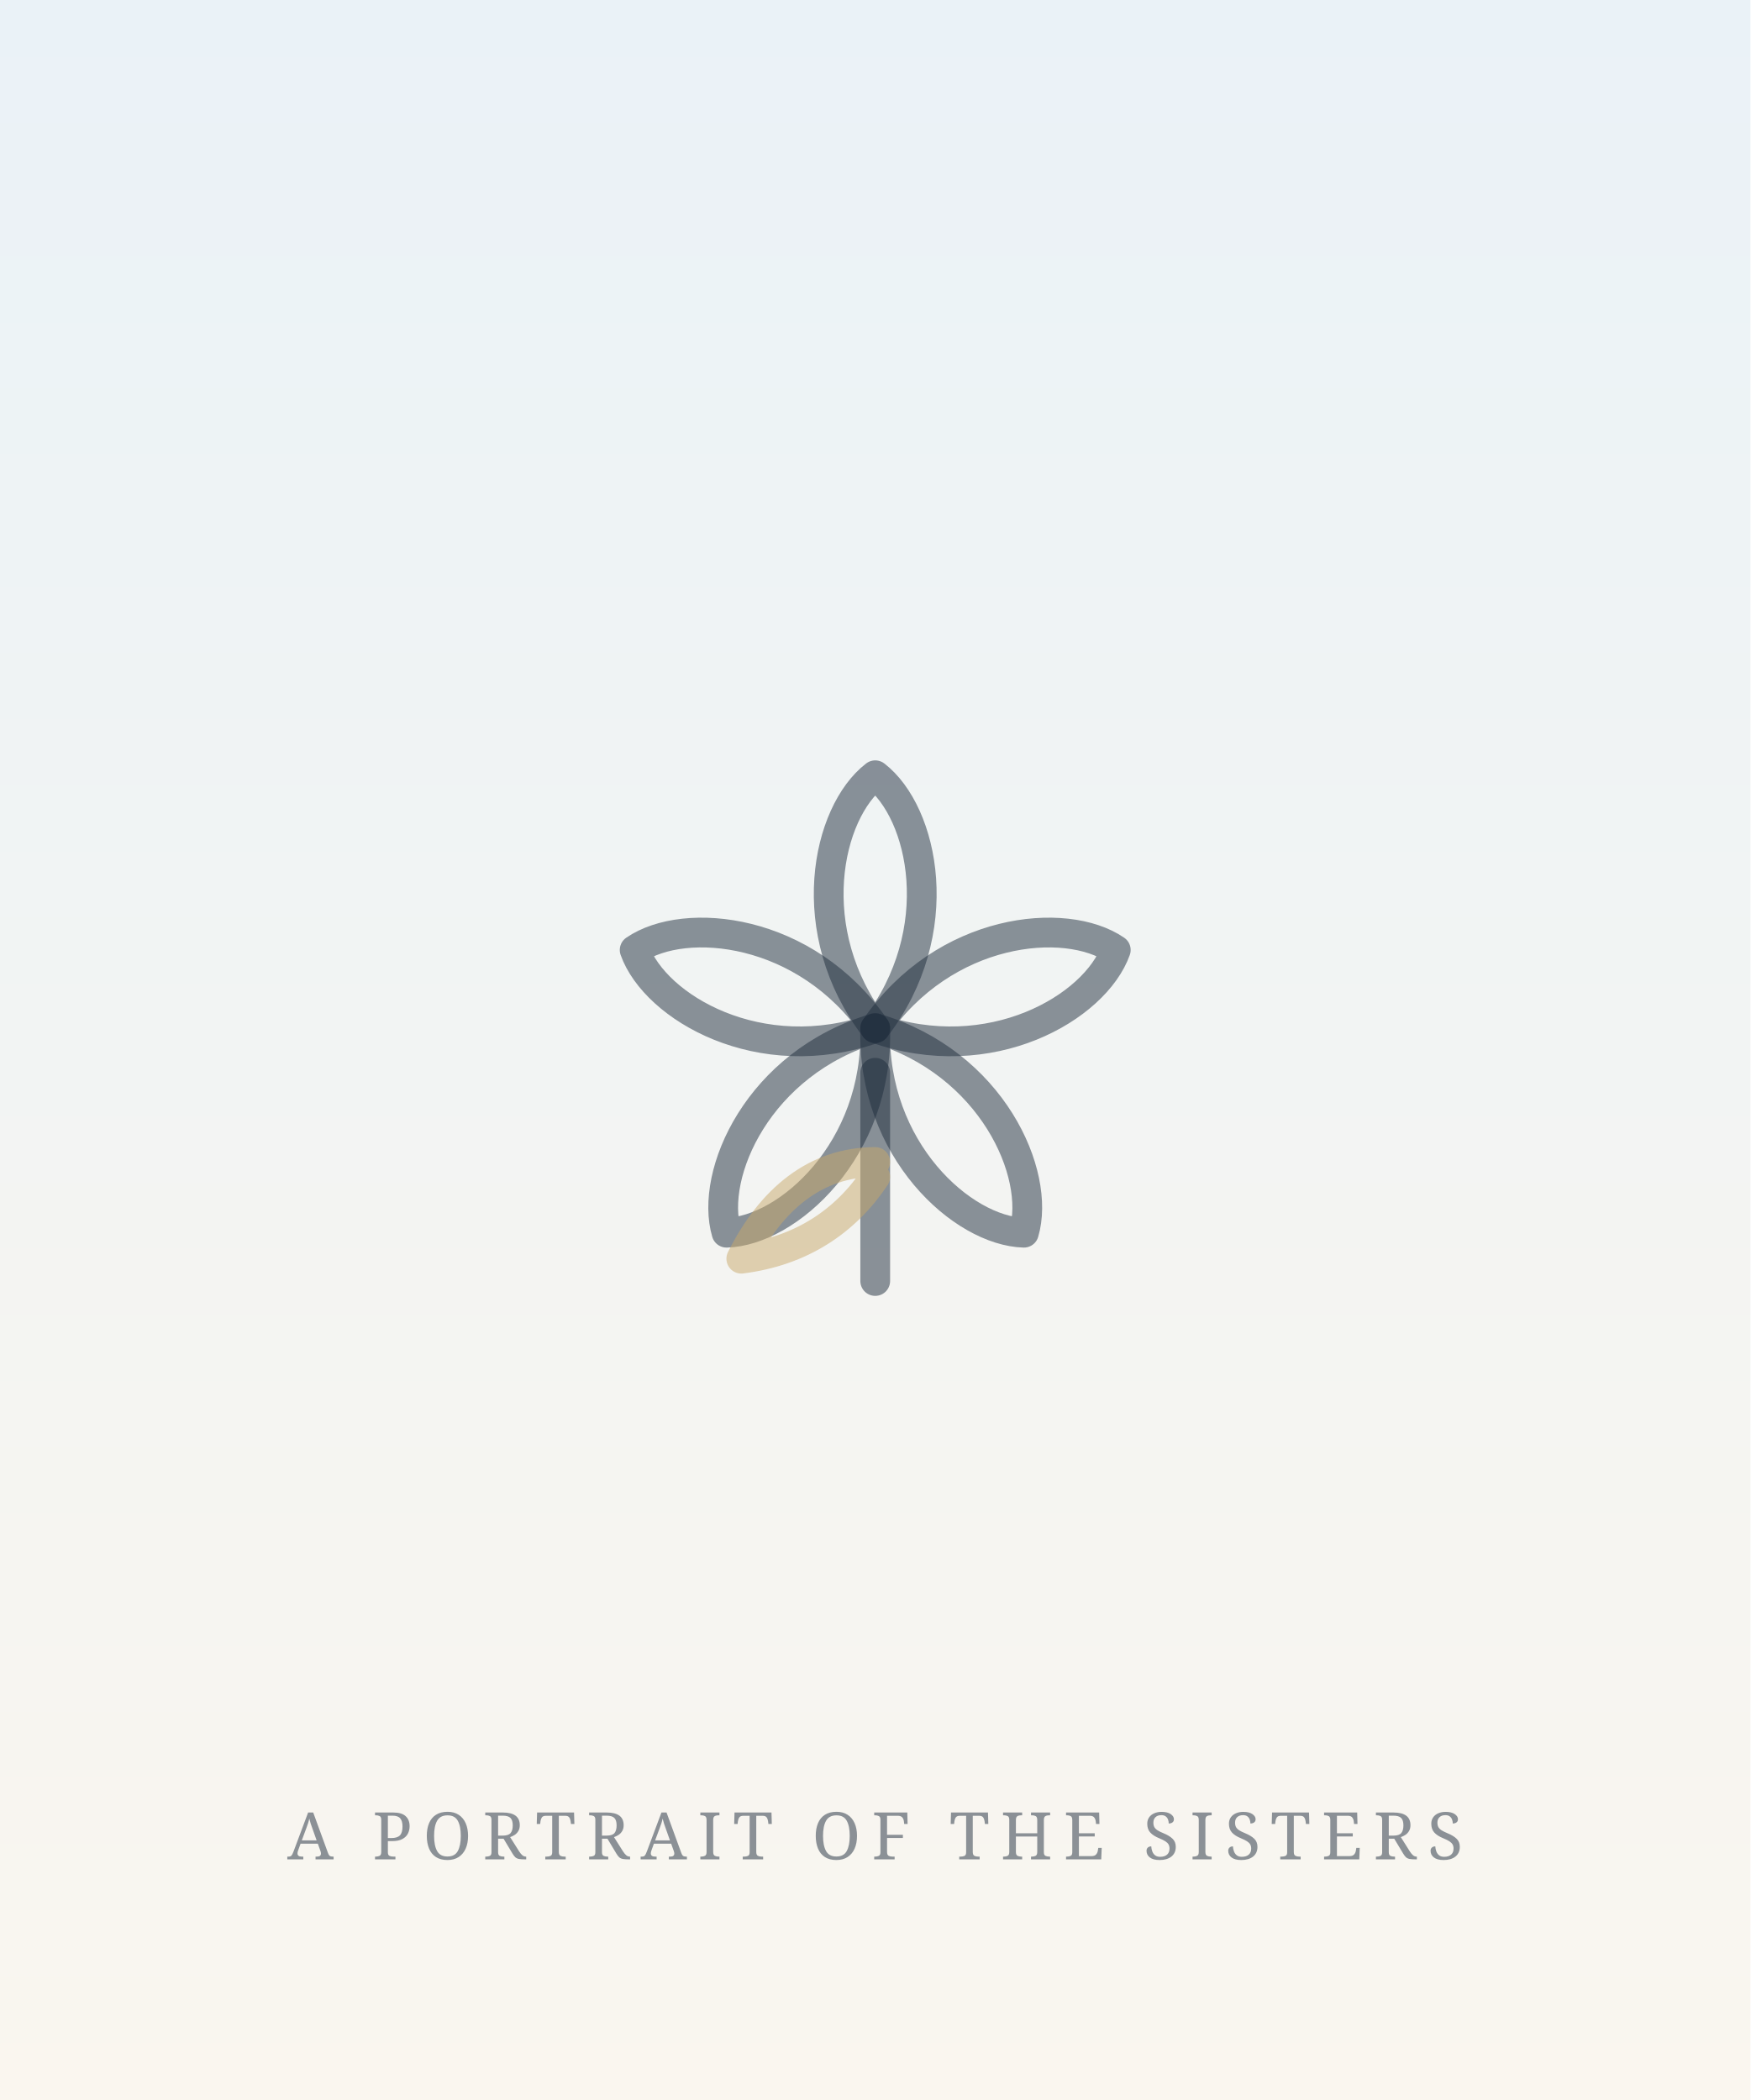
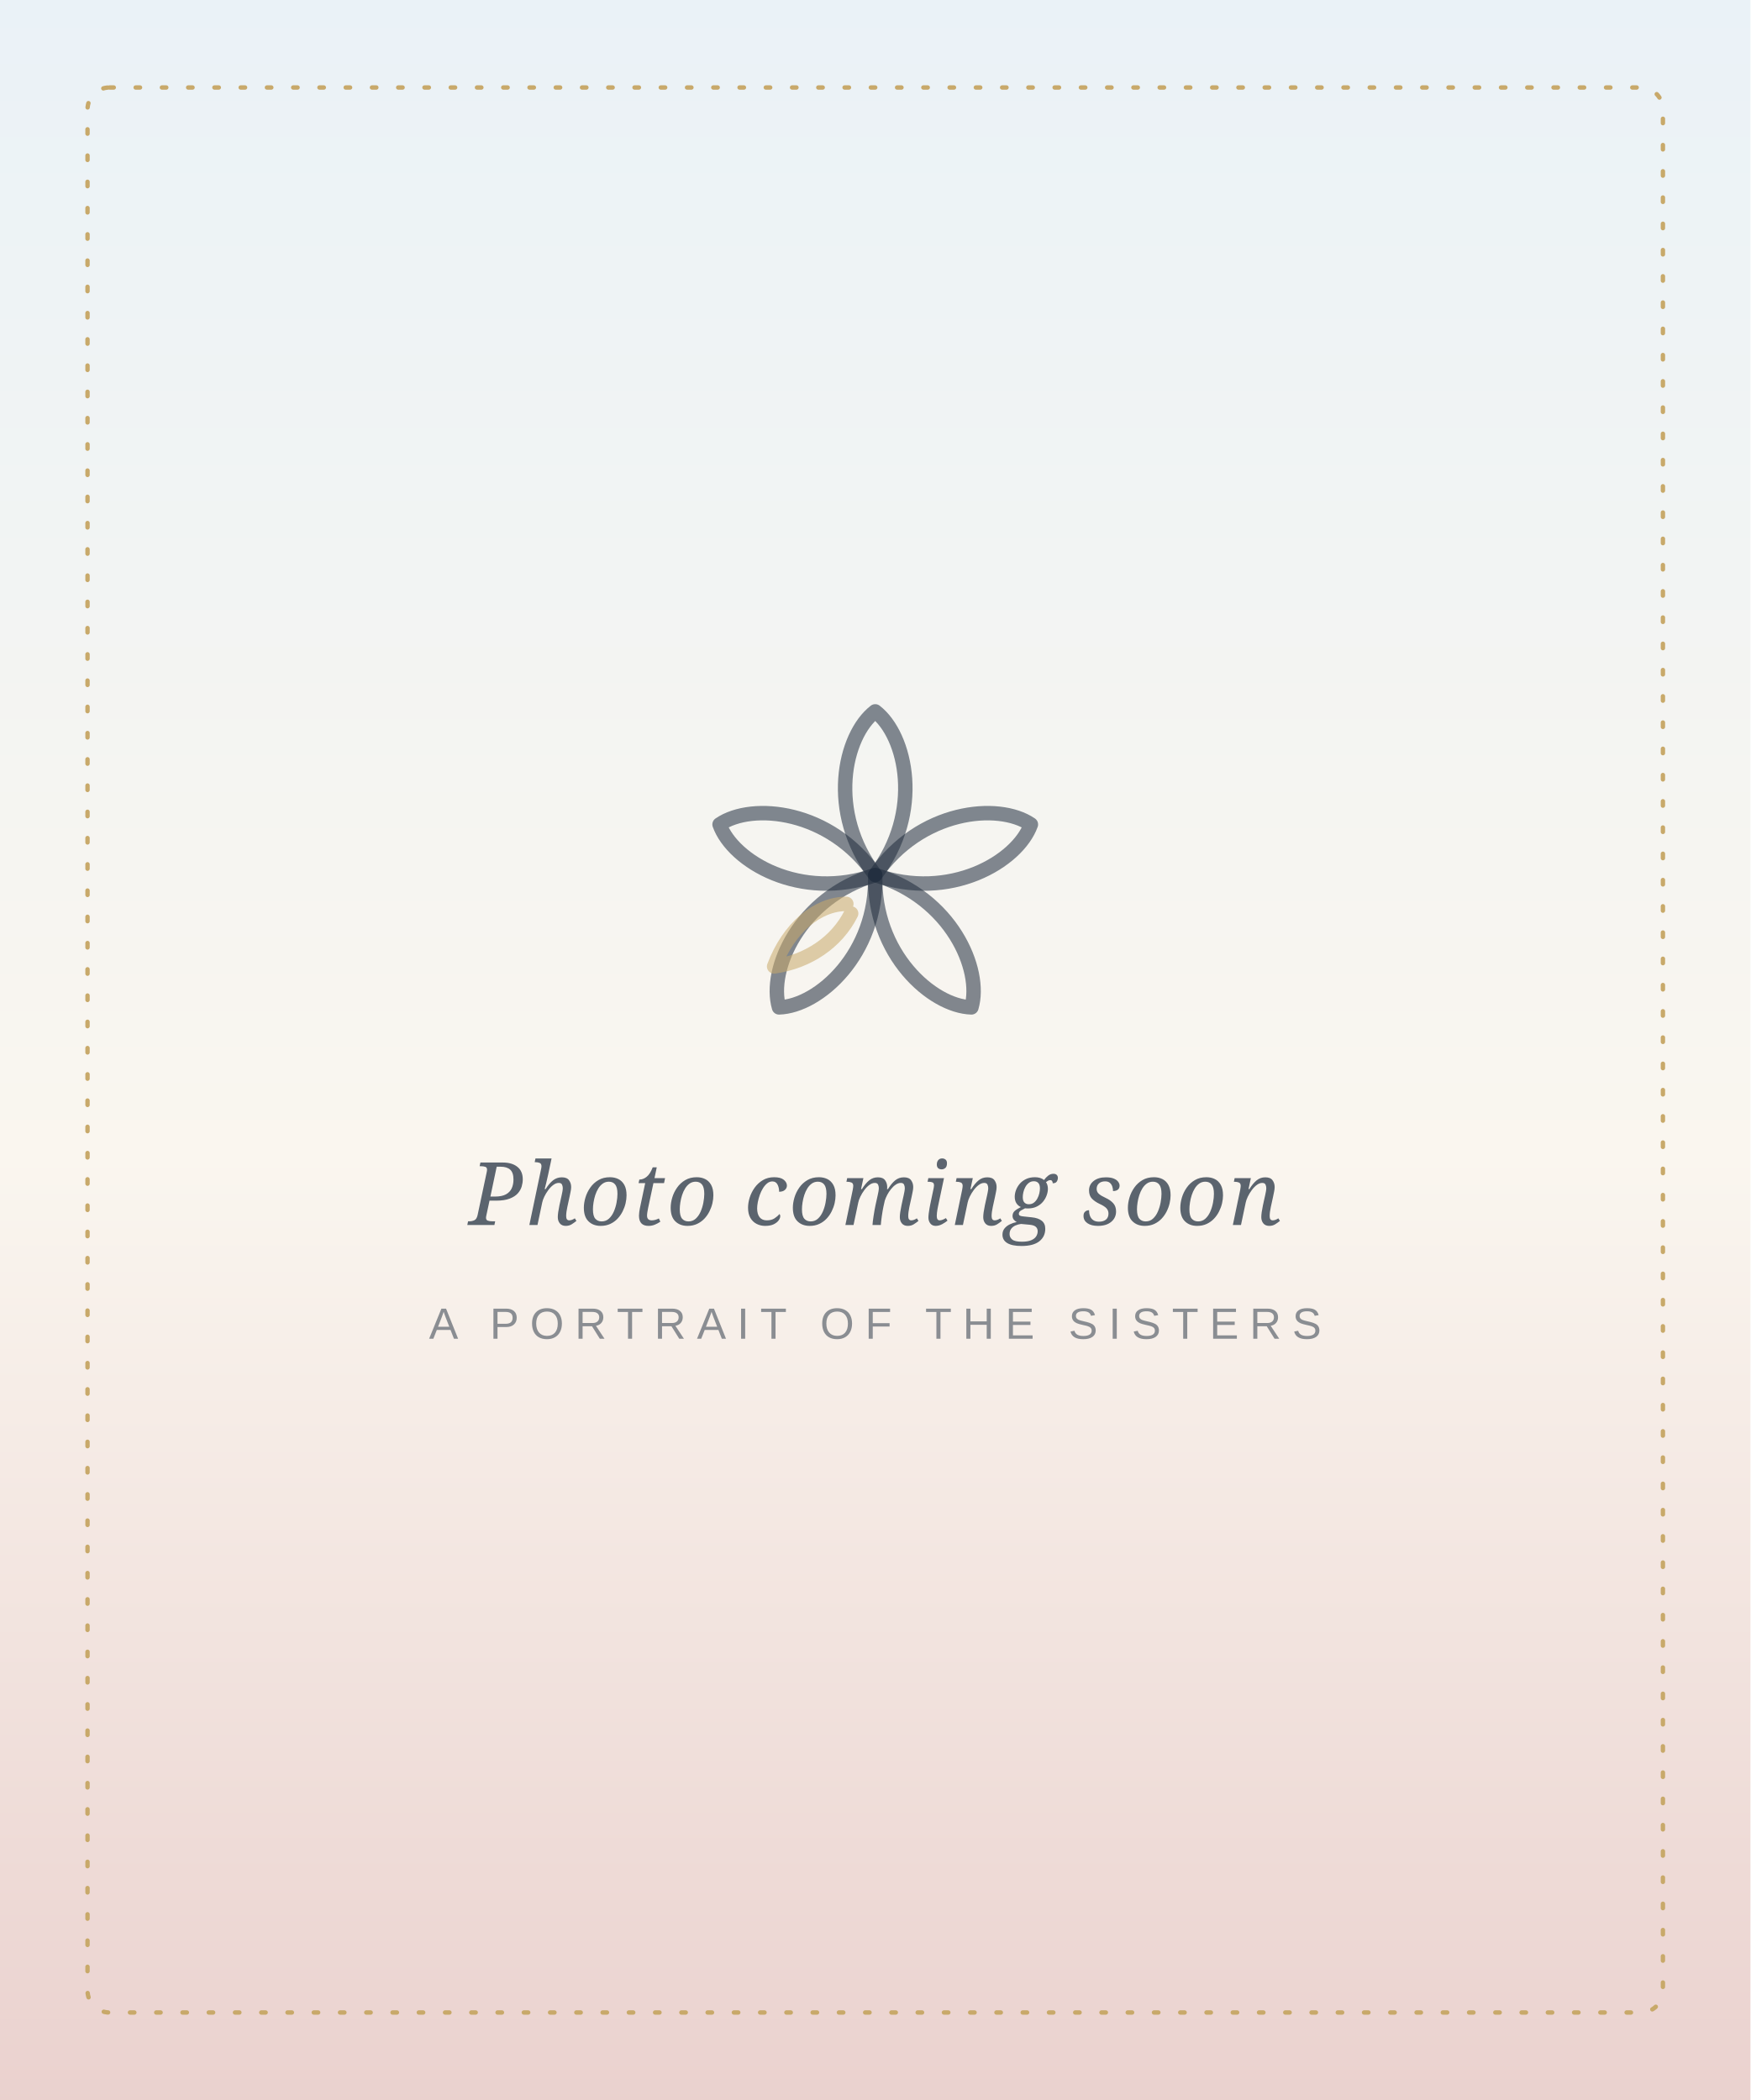
- <svg xmlns="http://www.w3.org/2000/svg" viewBox="0 0 800 960" role="img" aria-label="Placeholder">
+ <svg xmlns="http://www.w3.org/2000/svg" viewBox="0 0 800 960" role="img" aria-label="Photo of the sisters coming soon">
  <defs>
    <linearGradient id="p" x1="0" y1="0" x2="0" y2="1">
      <stop offset="0" stop-color="#EAF2F7" />
-       <stop offset="1" stop-color="#FAF6EF" />
+       <stop offset="0.55" stop-color="#FAF6EF" />
+       <stop offset="1" stop-color="#EAD1CE" />
    </linearGradient>
  </defs>
  <rect width="800" height="960" fill="url(#p)" />
-   <g fill="none" stroke="#1F2D3D" stroke-opacity="0.5" stroke-width="4" stroke-linecap="round" stroke-linejoin="round" transform="translate(400 470) scale(3.4)">
+   <rect x="40" y="40" width="720" height="880" rx="10" fill="none" stroke="#C8A96A" stroke-width="2" stroke-dasharray="2 10" stroke-linecap="round" />
+   <g fill="none" stroke="#1F2D3D" stroke-opacity="0.55" stroke-width="3" stroke-linecap="round" stroke-linejoin="round" transform="translate(400 400) scale(2.2)">
    <path d="M0 0 C -10 -13 -6.5 -29 0 -34 C 6.5 -29 10 -13 0 0 Z" transform="rotate(0)" />
    <path d="M0 0 C -10 -13 -6.5 -29 0 -34 C 6.5 -29 10 -13 0 0 Z" transform="rotate(72)" />
    <path d="M0 0 C -10 -13 -6.5 -29 0 -34 C 6.5 -29 10 -13 0 0 Z" transform="rotate(144)" />
    <path d="M0 0 C -10 -13 -6.5 -29 0 -34 C 6.5 -29 10 -13 0 0 Z" transform="rotate(216)" />
    <path d="M0 0 C -10 -13 -6.5 -29 0 -34 C 6.5 -29 10 -13 0 0 Z" transform="rotate(288)" />
-     <path d="M0 6 V 34" />
-     <path d="M0 18 C -8 18 -14 23 -18 31 C -10 30 -4 26 0 20" stroke="#C8A96A" />
+     <path d="M-6 6 C -12 6 -18 11 -21 19 C -14 18 -8 14 -5 8" stroke="#C8A96A" />
  </g>
-   <text x="400" y="850" text-anchor="middle" font-family="Georgia, serif" font-size="30" fill="#1F2D3D" fill-opacity="0.5" letter-spacing="5">A PORTRAIT OF THE SISTERS</text>
+   <text x="400" y="560" text-anchor="middle" font-family="Georgia, serif" font-size="40" fill="#1F2D3D" fill-opacity="0.72" letter-spacing="1" font-style="italic">Photo coming soon</text>
+   <text x="400" y="612" text-anchor="middle" font-family="Arial, sans-serif" font-size="20" fill="#1F2D3D" fill-opacity="0.5" letter-spacing="5">A PORTRAIT OF THE SISTERS</text>
</svg>
